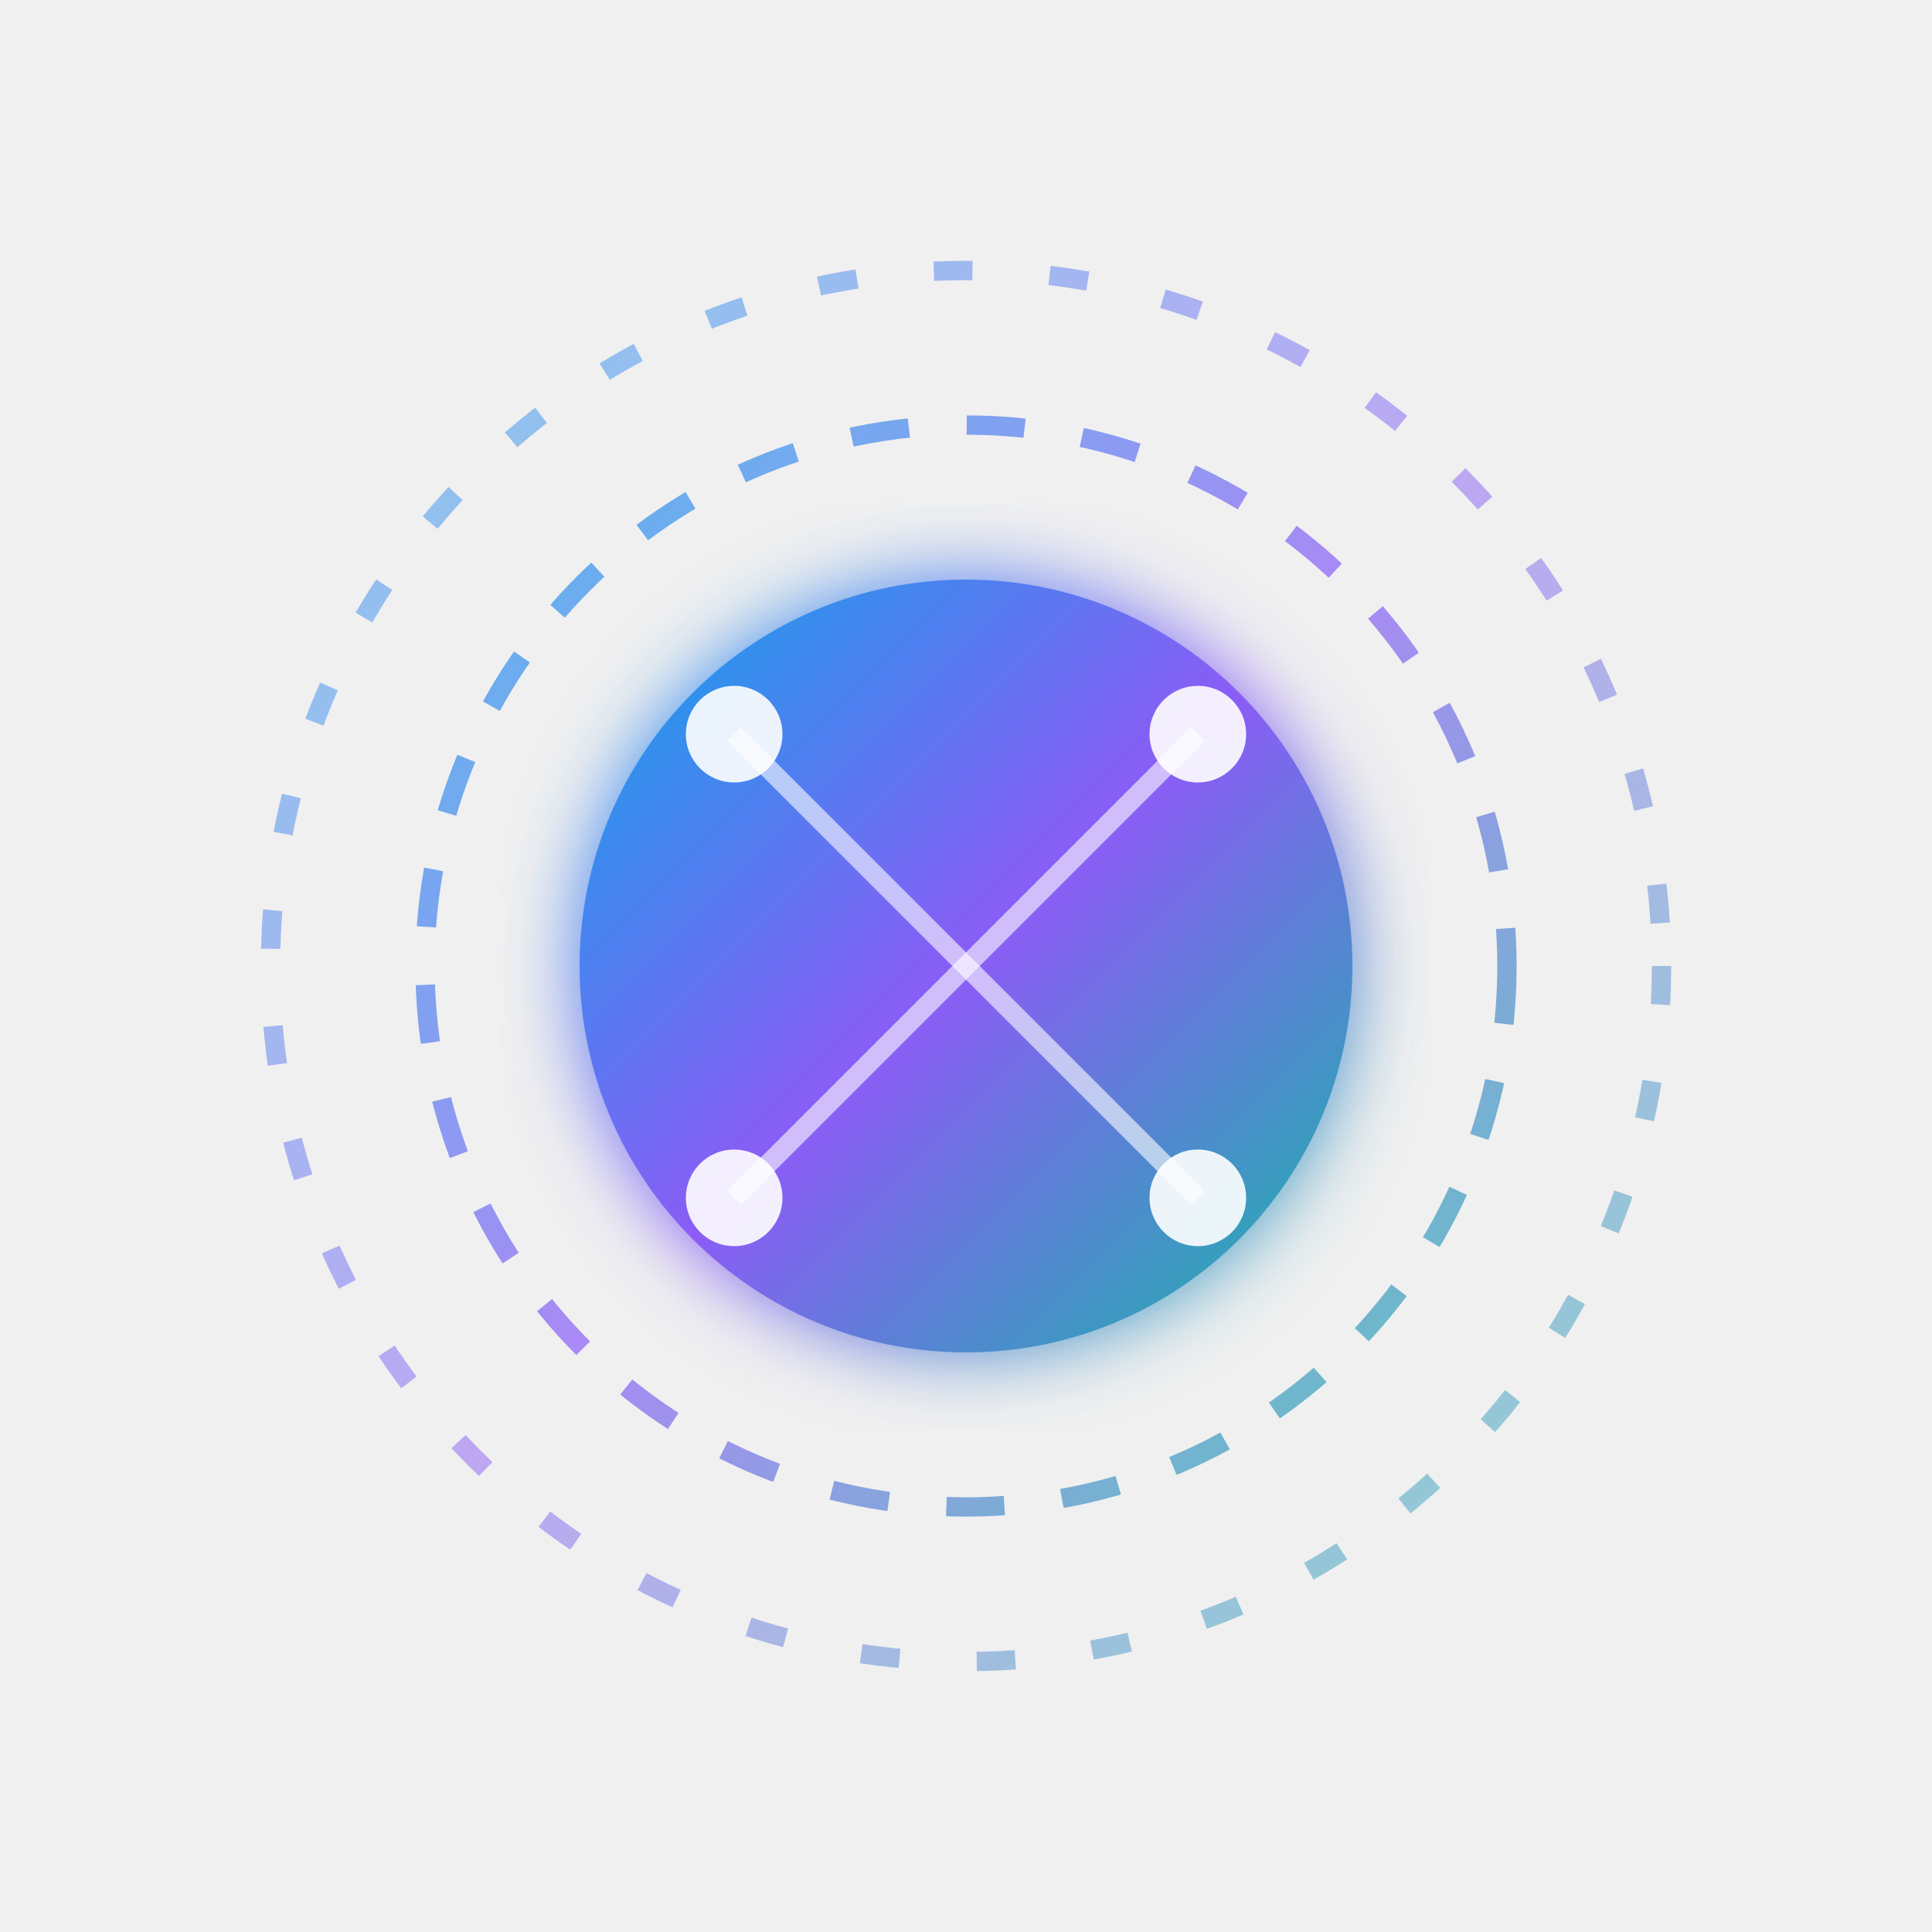
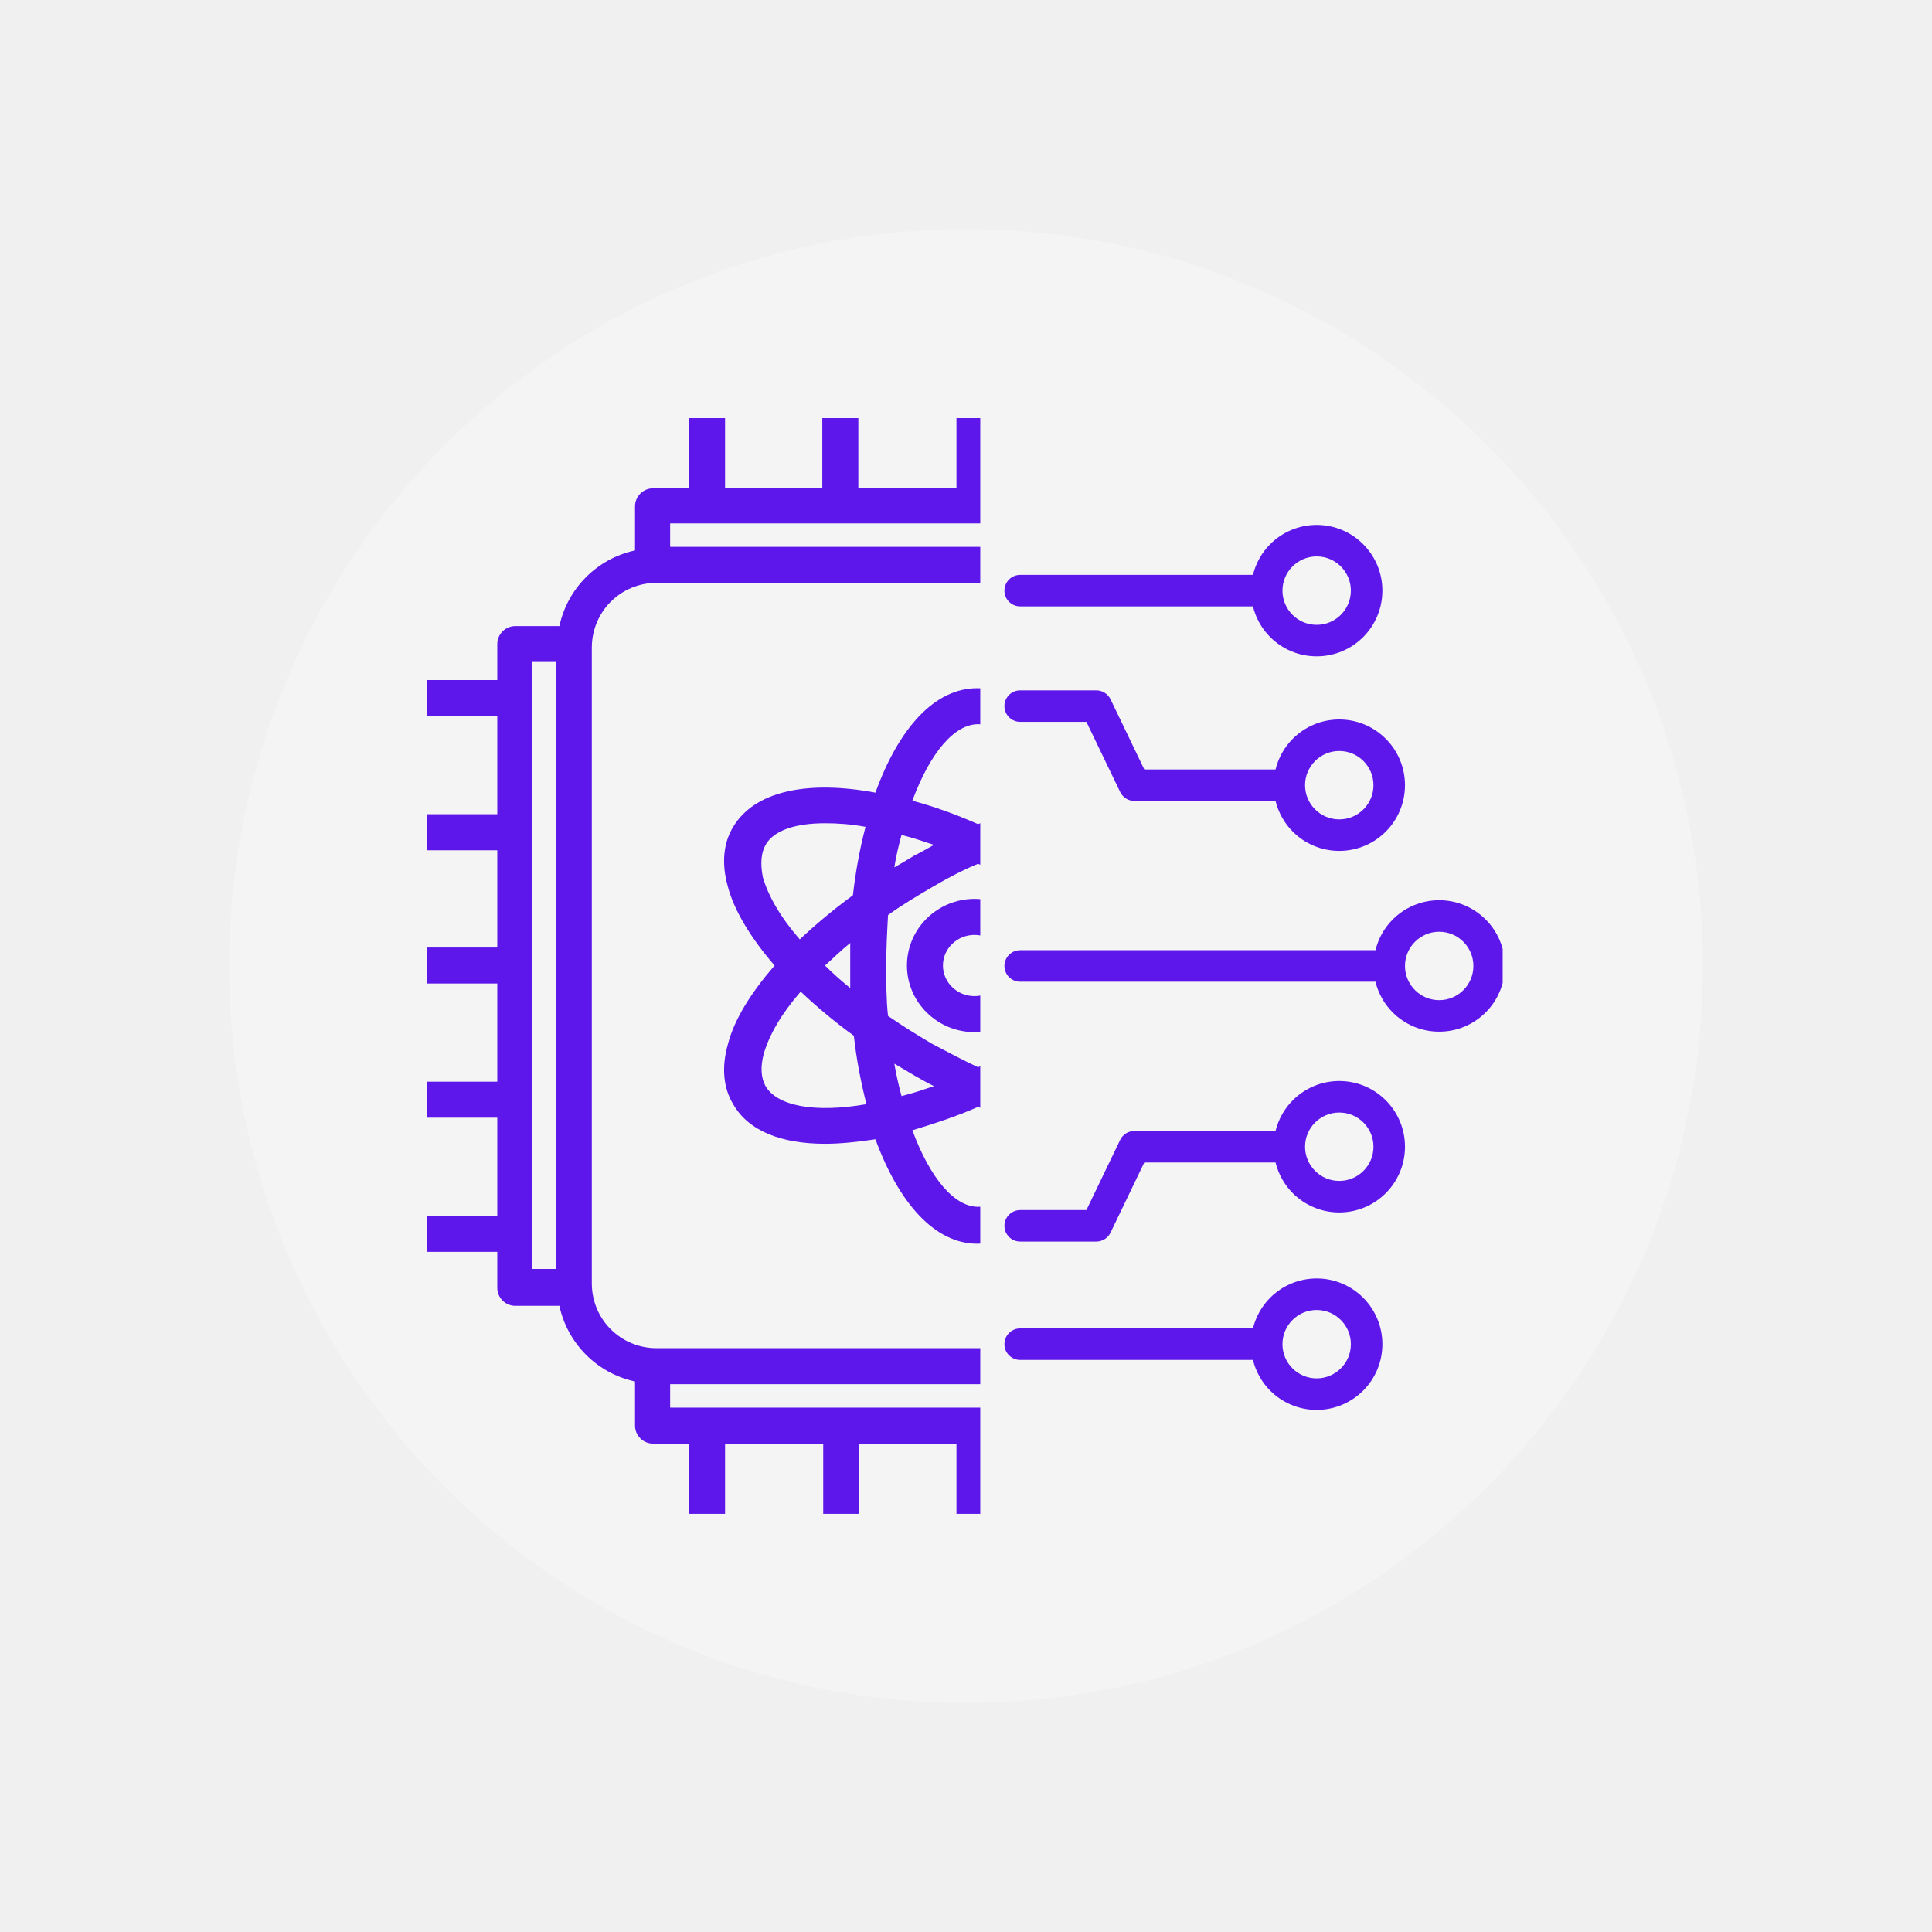
- <svg xmlns="http://www.w3.org/2000/svg" viewBox="0 0 100 100">
+ <svg xmlns="http://www.w3.org/2000/svg" width="500" zoomAndPan="magnify" viewBox="0 0 375 375" height="500" preserveAspectRatio="xMidYMid meet" version="1.0">
  <defs>
-     <linearGradient id="iconGradient" x1="0%" y1="0%" x2="100%" y2="100%">
-       <stop offset="0%" stop-color="#0EA5E9" />
-       <stop offset="50%" stop-color="#8B5CF6" />
-       <stop offset="100%" stop-color="#14B8A6" />
-     </linearGradient>
-     <filter id="glowIcon">
-       <feGaussianBlur stdDeviation="2" result="coloredBlur" />
-       <feMerge>
-         <feMergeNode in="coloredBlur" />
-         <feMergeNode in="SourceGraphic" />
-       </feMerge>
-     </filter>
+     <clipPath id="2638e61612">
+       <path d="M 44.477 44.477 L 330.523 44.477 L 330.523 330.523 L 44.477 330.523 Z M 44.477 44.477 " clip-rule="nonzero" />
+     </clipPath>
+     <clipPath id="0d3c38dec7">
+       <path d="M 187.5 44.477 C 108.508 44.477 44.477 108.508 44.477 187.5 C 44.477 266.492 108.508 330.523 187.5 330.523 C 266.492 330.523 330.523 266.492 330.523 187.5 C 330.523 108.508 266.492 44.477 187.5 44.477 Z M 187.5 44.477 " clip-rule="nonzero" />
+     </clipPath>
+     <clipPath id="b7904e9d37">
+       <path d="M 0.477 0.477 L 286.523 0.477 L 286.523 286.523 L 0.477 286.523 Z M 0.477 0.477 " clip-rule="nonzero" />
+     </clipPath>
+     <clipPath id="731357991c">
+       <path d="M 143.5 0.477 C 64.508 0.477 0.477 64.508 0.477 143.5 C 0.477 222.492 64.508 286.523 143.5 286.523 C 222.492 286.523 286.523 222.492 286.523 143.5 C 286.523 64.508 222.492 0.477 143.5 0.477 Z M 143.5 0.477 " clip-rule="nonzero" />
+     </clipPath>
+     <clipPath id="de9037684e">
+       <rect x="0" width="287" y="0" height="287" />
+     </clipPath>
+     <clipPath id="eaa966cda4">
+       <path d="M 0.887 1.148 L 108.27 1.148 L 108.27 213.883 L 0.887 213.883 Z M 0.887 1.148 " clip-rule="nonzero" />
+     </clipPath>
+     <clipPath id="e197534ed8">
+       <path d="M 112 94 L 209.668 94 L 209.668 121 L 112 121 Z M 112 94 " clip-rule="nonzero" />
+     </clipPath>
+     <clipPath id="5f9d3aa510">
+       <rect x="0" width="214" y="0" height="215" />
+     </clipPath>
  </defs>
-   <circle cx="50" cy="50" r="20" fill="url(#iconGradient)" filter="url(#glowIcon)" />
-   <circle cx="50" cy="50" r="28" fill="none" stroke="url(#iconGradient)" stroke-width="1" opacity="0.7" stroke-dasharray="3,3" />
-   <circle cx="50" cy="50" r="36" fill="none" stroke="url(#iconGradient)" stroke-width="1" opacity="0.5" stroke-dasharray="2,4" />
-   <circle cx="38" cy="38" r="2.5" fill="#FFFFFF" opacity="0.9" />
-   <circle cx="62" cy="38" r="2.5" fill="#FFFFFF" opacity="0.9" />
-   <circle cx="38" cy="62" r="2.5" fill="#FFFFFF" opacity="0.9" />
-   <circle cx="62" cy="62" r="2.5" fill="#FFFFFF" opacity="0.9" />
-   <line x1="38" y1="38" x2="62" y2="62" stroke="#FFFFFF" stroke-width="1" opacity="0.6" />
-   <line x1="62" y1="38" x2="38" y2="62" stroke="#FFFFFF" stroke-width="1" opacity="0.6" />
+   <g clip-path="url(#2638e61612)">
+     <g clip-path="url(#0d3c38dec7)">
+       <g transform="matrix(1, 0, 0, 1, 44, 44)">
+         <g clip-path="url(#de9037684e)">
+           <g clip-path="url(#b7904e9d37)">
+             <g clip-path="url(#731357991c)">
+               <path fill="#f4f4f4" d="M 0.477 0.477 L 286.523 0.477 L 286.523 286.523 L 0.477 286.523 Z M 0.477 0.477 " fill-opacity="1" fill-rule="nonzero" />
+             </g>
+           </g>
+         </g>
+       </g>
+     </g>
+   </g>
+   <g transform="matrix(1, 0, 0, 1, 82, 80)">
+     <g clip-path="url(#5f9d3aa510)">
+       <g clip-path="url(#eaa966cda4)">
+         <path fill="#5e17eb" d="M 107.145 94.473 C 99.98 94.473 94.039 100.238 94.039 107.406 C 94.039 114.57 99.98 120.336 107.145 120.336 C 114.309 120.336 120.25 114.57 120.25 107.406 C 120.25 100.238 114.309 94.473 107.145 94.473 Z M 107.145 113.348 C 103.824 113.348 101.027 110.727 101.027 107.406 C 101.027 104.086 103.824 101.465 107.145 101.465 C 110.465 101.465 113.262 104.086 113.262 107.406 C 113.262 110.727 110.465 113.348 107.145 113.348 Z M 155.031 80.492 C 151.012 73.5 140.699 71.402 127.418 73.852 C 122.875 61.441 115.883 53.578 107.668 53.578 C 99.453 53.578 92.465 61.266 87.922 73.852 C 74.812 71.402 64.5 73.5 60.309 80.492 C 58.387 83.637 58.035 87.656 59.258 92.027 C 60.48 96.746 63.805 102.16 68.348 107.406 C 63.805 112.648 60.48 117.891 59.258 122.785 C 58.035 127.152 58.387 131.172 60.309 134.32 C 63.277 139.562 69.746 142.008 78.133 142.008 C 81.105 142.008 84.426 141.66 87.922 141.133 C 92.465 153.543 99.453 161.406 107.668 161.406 C 115.883 161.406 122.875 153.719 127.418 141.133 C 130.914 141.832 134.059 142.008 137.203 142.008 C 145.594 142.008 152.059 139.562 155.031 134.32 C 156.953 131.172 157.301 127.152 156.078 122.785 C 154.855 118.066 151.535 112.648 146.992 107.406 C 151.535 102.16 154.855 96.918 156.078 92.027 C 157.301 87.656 156.953 83.637 155.031 80.492 Z M 107.844 60.566 C 112.387 60.566 117.105 65.984 120.602 75.422 C 116.582 76.645 112.211 78.043 107.844 79.969 C 103.473 78.043 99.105 76.473 95.086 75.422 C 98.582 65.984 103.301 60.566 107.844 60.566 Z M 125.668 107.406 C 125.668 110.898 125.496 114.047 125.32 117.191 C 122.699 119.113 119.727 120.863 116.758 122.609 C 113.785 124.355 110.641 125.93 107.844 127.152 C 104.871 125.754 101.902 124.184 98.93 122.609 C 95.961 120.863 93.164 119.113 90.367 117.191 C 90.016 114.047 90.016 110.727 90.016 107.406 C 90.016 104.086 90.191 100.766 90.367 97.617 C 92.988 95.695 95.961 93.949 98.93 92.199 C 101.902 90.453 104.871 88.879 107.844 87.656 C 110.816 89.055 113.785 90.453 116.758 92.199 C 119.727 93.949 122.523 95.695 125.32 97.617 C 125.496 100.766 125.668 103.91 125.668 107.406 Z M 132.66 103.035 C 134.406 104.434 135.98 105.832 137.555 107.406 C 135.98 108.805 134.406 110.375 132.66 111.773 C 132.66 110.375 132.66 108.977 132.66 107.406 C 132.66 105.832 132.66 104.434 132.66 103.035 Z M 124.098 126.453 C 123.746 128.727 123.223 130.824 122.699 132.746 C 120.602 132.223 118.504 131.523 116.406 130.824 C 117.629 130.125 118.855 129.426 120.25 128.727 C 121.477 127.852 122.875 127.152 124.098 126.453 Z M 99.281 130.824 C 97.184 131.523 95.086 132.223 92.988 132.746 C 92.465 130.824 91.941 128.551 91.59 126.453 C 92.812 127.152 94.211 128.027 95.434 128.727 C 96.66 129.426 97.883 130.125 99.281 130.824 Z M 83.027 111.773 C 81.277 110.375 79.707 108.977 78.133 107.406 C 79.707 106.008 81.277 104.434 83.027 103.035 C 83.027 104.434 83.027 105.832 83.027 107.406 C 83.027 108.977 83.027 110.375 83.027 111.773 Z M 91.59 88.355 C 91.941 86.082 92.465 83.988 92.988 82.062 C 95.086 82.59 97.184 83.289 99.281 83.988 C 98.059 84.684 96.832 85.383 95.434 86.082 C 94.039 86.957 92.812 87.656 91.59 88.355 Z M 120.25 86.082 C 119.027 85.383 117.805 84.684 116.406 83.988 C 118.504 83.289 120.602 82.59 122.699 82.062 C 123.223 83.988 123.746 86.258 124.098 88.355 C 122.875 87.656 121.477 86.957 120.25 86.082 Z M 66.598 83.988 C 68.172 81.191 72.367 79.793 78.133 79.793 C 80.582 79.793 83.203 79.969 85.996 80.492 C 84.949 84.512 84.074 89.055 83.551 93.773 C 79.707 96.57 76.211 99.539 73.238 102.336 C 69.57 98.141 67.125 93.949 66.074 90.277 C 65.551 87.656 65.727 85.559 66.598 83.988 Z M 66.598 130.824 C 65.727 129.25 65.551 127.152 66.25 124.531 C 67.297 120.863 69.746 116.668 73.414 112.473 C 76.562 115.445 79.883 118.242 83.727 121.035 C 84.25 125.754 85.125 130.125 86.172 134.32 C 76.035 136.066 68.871 134.668 66.598 130.824 Z M 107.844 154.242 C 103.301 154.242 98.582 148.824 95.086 139.387 C 99.105 138.164 103.473 136.766 107.844 134.844 C 112.211 136.766 116.582 138.34 120.602 139.387 C 117.105 148.824 112.387 154.242 107.844 154.242 Z M 149.09 130.824 C 146.816 134.668 139.652 136.066 129.516 134.32 C 130.562 130.301 131.438 125.754 131.961 121.035 C 135.805 118.242 139.301 115.27 142.273 112.473 C 145.941 116.668 148.391 120.863 149.438 124.531 C 150.137 127.152 149.961 129.25 149.09 130.824 Z M 149.438 90.277 C 148.391 93.949 145.941 98.141 142.273 102.336 C 139.125 99.367 135.805 96.57 131.961 93.773 C 131.438 89.055 130.562 84.684 129.516 80.492 C 132.312 79.969 135.105 79.793 137.379 79.793 C 143.32 79.793 147.34 81.191 148.914 83.988 C 149.961 85.559 150.137 87.656 149.438 90.277 Z M 213.578 58.996 L 213.578 52.004 L 199.945 52.004 L 199.945 45.016 C 199.945 43.09 198.371 41.52 196.449 41.52 L 187.887 41.52 C 186.312 34.18 180.547 28.41 173.207 26.84 L 173.207 18.273 C 173.207 16.352 171.633 14.781 169.711 14.781 L 162.719 14.781 L 162.719 1.148 L 155.73 1.148 L 155.73 14.781 L 136.68 14.781 L 136.68 1.148 L 129.688 1.148 L 129.688 14.781 L 110.641 14.781 L 110.641 1.148 L 103.648 1.148 L 103.648 14.781 L 84.602 14.781 L 84.602 1.148 L 77.609 1.148 L 77.609 14.781 L 58.734 14.781 L 58.734 1.148 L 51.742 1.148 L 51.742 14.781 L 44.754 14.781 C 42.832 14.781 41.258 16.352 41.258 18.273 L 41.258 26.84 C 33.918 28.41 28.152 34.18 26.578 41.52 L 18.016 41.52 C 16.094 41.52 14.52 43.09 14.52 45.016 L 14.52 52.004 L 0.887 52.004 L 0.887 58.996 L 14.52 58.996 L 14.52 78.043 L 0.887 78.043 L 0.887 85.035 L 14.52 85.035 L 14.52 103.91 L 0.887 103.91 L 0.887 110.898 L 14.52 110.898 L 14.52 129.949 L 0.887 129.949 L 0.887 136.941 L 14.52 136.941 L 14.52 155.988 L 0.887 155.988 L 0.887 162.98 L 14.52 162.98 L 14.52 169.973 C 14.52 171.895 16.094 173.465 18.016 173.465 L 26.578 173.465 C 28.152 180.805 33.918 186.574 41.258 188.145 L 41.258 196.711 C 41.258 198.633 42.832 200.207 44.754 200.207 L 51.742 200.207 L 51.742 213.836 L 58.734 213.836 L 58.734 200.207 L 77.785 200.207 L 77.785 213.836 L 84.773 213.836 L 84.773 200.207 L 103.648 200.207 L 103.648 213.836 L 110.641 213.836 L 110.641 200.207 L 129.688 200.207 L 129.688 213.836 L 136.68 213.836 L 136.68 200.207 L 155.73 200.207 L 155.73 213.836 L 162.719 213.836 L 162.719 200.207 L 169.711 200.207 C 171.633 200.207 173.207 198.633 173.207 196.711 L 173.207 188.145 C 180.547 186.574 186.312 180.805 187.887 173.465 L 196.449 173.465 C 198.371 173.465 199.945 171.895 199.945 169.973 L 199.945 162.98 L 213.578 162.98 L 213.578 155.988 L 199.945 155.988 L 199.945 136.941 L 213.578 136.941 L 213.578 129.949 L 199.945 129.949 L 199.945 110.898 L 213.578 110.898 L 213.578 103.91 L 199.945 103.91 L 199.945 84.859 L 213.578 84.859 L 213.578 77.871 L 199.945 77.871 L 199.945 58.996 Z M 48.074 21.594 L 166.039 21.594 L 166.039 26.141 L 48.074 26.141 Z M 21.336 48.336 L 25.879 48.336 L 25.879 166.301 L 21.336 166.301 Z M 166.215 193.215 L 48.074 193.215 L 48.074 188.672 L 166.039 188.672 L 166.039 193.215 Z M 168.836 181.68 L 45.453 181.68 C 38.461 181.68 32.871 176.086 32.871 169.098 L 32.871 45.715 C 32.871 38.723 38.461 33.129 45.453 33.129 L 168.836 33.129 C 175.828 33.129 181.418 38.723 181.418 45.715 L 181.418 169.098 C 181.418 175.914 175.652 181.68 168.836 181.68 Z M 192.953 166.477 L 188.41 166.477 L 188.41 48.336 L 192.953 48.336 Z M 192.953 166.477 " fill-opacity="1" fill-rule="nonzero" />
+       </g>
+       <path fill="#5e17eb" d="M 173.566 168.148 C 170.055 168.148 166.844 169.582 164.547 171.883 C 162.934 173.492 161.762 175.555 161.195 177.844 L 116.02 177.844 C 114.328 177.844 112.957 179.215 112.957 180.906 C 112.957 182.594 114.328 183.965 116.02 183.965 L 161.195 183.965 C 161.762 186.258 162.934 188.316 164.547 189.926 C 166.844 192.23 170.055 193.664 173.566 193.66 C 177.078 193.664 180.285 192.227 182.586 189.926 C 184.891 187.625 186.324 184.418 186.32 180.906 C 186.324 177.391 184.891 174.184 182.586 171.883 C 180.285 169.582 177.078 168.145 173.566 168.148 Z M 178.258 185.598 C 177.047 186.805 175.41 187.539 173.566 187.543 C 171.723 187.539 170.082 186.805 168.871 185.598 C 167.664 184.387 166.93 182.746 166.926 180.902 C 166.93 179.062 167.664 177.422 168.871 176.211 C 170.082 175.004 171.723 174.27 173.566 174.266 C 175.41 174.27 177.047 175.004 178.258 176.211 C 179.465 177.422 180.203 179.062 180.203 180.902 C 180.203 182.746 179.465 184.387 178.258 185.598 Z M 178.258 185.598 " fill-opacity="1" fill-rule="nonzero" />
+       <path fill="#5e17eb" d="M 116.02 37.699 L 161.195 37.699 C 161.762 39.992 162.934 42.051 164.547 43.66 C 166.844 45.965 170.055 47.398 173.566 47.395 C 177.078 47.398 180.285 45.965 182.586 43.66 C 184.891 41.359 186.324 38.152 186.32 34.641 C 186.324 31.129 184.891 27.918 182.586 25.621 C 180.285 23.316 177.078 21.883 173.566 21.883 C 170.055 21.883 166.844 23.316 164.547 25.621 C 162.934 27.23 161.762 29.289 161.195 31.582 L 116.02 31.582 C 114.328 31.582 112.957 32.949 112.957 34.641 C 112.957 36.328 114.328 37.699 116.02 37.699 Z M 168.871 29.945 C 170.082 28.738 171.723 28.004 173.566 28 C 175.41 28.004 177.047 28.738 178.258 29.945 C 179.465 31.156 180.203 32.797 180.203 34.641 C 180.203 36.48 179.465 38.121 178.258 39.332 C 177.047 40.539 175.41 41.277 173.566 41.277 C 171.723 41.277 170.082 40.539 168.871 39.332 C 167.664 38.121 166.93 36.48 166.926 34.641 C 166.93 32.797 167.664 31.156 168.871 29.945 Z M 168.871 29.945 " fill-opacity="1" fill-rule="nonzero" />
+       <path fill="#5e17eb" d="M 177.953 129.82 C 174.438 129.82 171.23 131.254 168.934 133.559 C 167.32 135.168 166.148 137.227 165.582 139.52 L 138.184 139.52 C 137.012 139.52 135.934 140.195 135.426 141.25 L 129.039 154.52 L 128.871 154.871 L 116.02 154.871 C 114.328 154.871 112.961 156.242 112.961 157.93 C 112.961 159.621 114.328 160.988 116.02 160.988 L 130.793 160.988 C 131.965 160.988 133.043 160.312 133.551 159.258 L 136.809 152.488 L 140.105 145.637 L 165.582 145.637 C 166.148 147.93 167.32 149.988 168.934 151.598 C 171.23 153.902 174.438 155.336 177.953 155.336 C 181.465 155.336 184.672 153.902 186.973 151.598 C 189.277 149.301 190.711 146.09 190.707 142.578 C 190.711 139.066 189.277 135.855 186.973 133.559 C 184.672 131.254 181.465 129.82 177.953 129.82 Z M 182.645 147.27 C 181.434 148.477 179.797 149.215 177.953 149.215 C 176.109 149.215 174.469 148.477 173.258 147.27 C 172.051 146.059 171.316 144.422 171.312 142.578 C 171.316 140.734 172.051 139.094 173.258 137.883 C 174.469 136.68 176.109 135.941 177.953 135.941 C 179.797 135.941 181.434 136.68 182.645 137.883 C 183.852 139.094 184.59 140.734 184.59 142.578 C 184.59 144.422 183.852 146.059 182.645 147.27 Z M 182.645 147.27 " fill-opacity="1" fill-rule="nonzero" />
+       <path fill="#5e17eb" d="M 116.02 60.113 L 128.871 60.113 L 129.039 60.461 L 135.426 73.73 C 135.934 74.785 137.012 75.465 138.184 75.465 L 165.582 75.465 C 166.148 77.758 167.32 79.816 168.934 81.426 C 171.23 83.73 174.438 85.164 177.953 85.16 C 181.465 85.164 184.672 83.73 186.973 81.426 C 189.277 79.129 190.711 75.918 190.707 72.406 C 190.711 68.895 189.277 65.684 186.973 63.387 C 184.672 61.082 181.465 59.648 177.953 59.648 C 174.438 59.648 171.23 61.082 168.934 63.387 C 167.32 64.996 166.148 67.055 165.582 69.348 L 140.105 69.348 L 136.809 62.496 L 133.551 55.727 C 133.043 54.672 131.965 53.996 130.793 53.996 L 116.016 53.996 C 114.328 53.996 112.957 55.363 112.957 57.055 C 112.957 58.742 114.328 60.113 116.02 60.113 Z M 177.953 65.766 C 179.797 65.77 181.434 66.504 182.645 67.711 C 183.852 68.922 184.59 70.562 184.59 72.406 C 184.59 74.25 183.852 75.887 182.645 77.098 C 181.434 78.305 179.797 79.043 177.953 79.043 C 176.109 79.043 174.469 78.305 173.258 77.098 C 172.051 75.887 171.316 74.25 171.312 72.406 C 171.316 70.562 172.051 68.922 173.258 67.711 C 174.469 66.504 176.109 65.77 177.953 65.766 Z M 177.953 65.766 " fill-opacity="1" fill-rule="nonzero" />
+       <g clip-path="url(#e197534ed8)">
+         <path fill="#5e17eb" d="M 206.367 98.473 C 204.066 96.168 200.859 94.734 197.348 94.734 C 193.832 94.734 190.625 96.168 188.328 98.473 C 186.715 100.078 185.543 102.141 184.977 104.434 L 116.016 104.434 C 114.328 104.434 112.957 105.801 112.957 107.492 C 112.957 109.18 114.328 110.551 116.016 110.551 L 184.977 110.551 C 185.543 112.844 186.715 114.902 188.328 116.512 C 190.625 118.816 193.832 120.25 197.348 120.246 C 200.859 120.25 204.066 118.816 206.367 116.512 C 208.672 114.215 210.105 111.004 210.102 107.492 C 210.105 103.977 208.672 100.77 206.367 98.473 Z M 202.039 112.184 C 200.828 113.391 199.188 114.129 197.348 114.129 C 195.504 114.129 193.863 113.391 192.652 112.184 C 191.445 110.973 190.711 109.336 190.707 107.492 C 190.711 105.648 191.445 104.008 192.652 102.797 C 193.863 101.59 195.504 100.855 197.348 100.852 C 199.188 100.855 200.828 101.59 202.039 102.797 C 203.246 104.008 203.984 105.648 203.984 107.492 C 203.984 109.336 203.246 110.973 202.039 112.184 Z M 202.039 112.184 " fill-opacity="1" fill-rule="nonzero" />
+       </g>
+     </g>
+   </g>
</svg>
